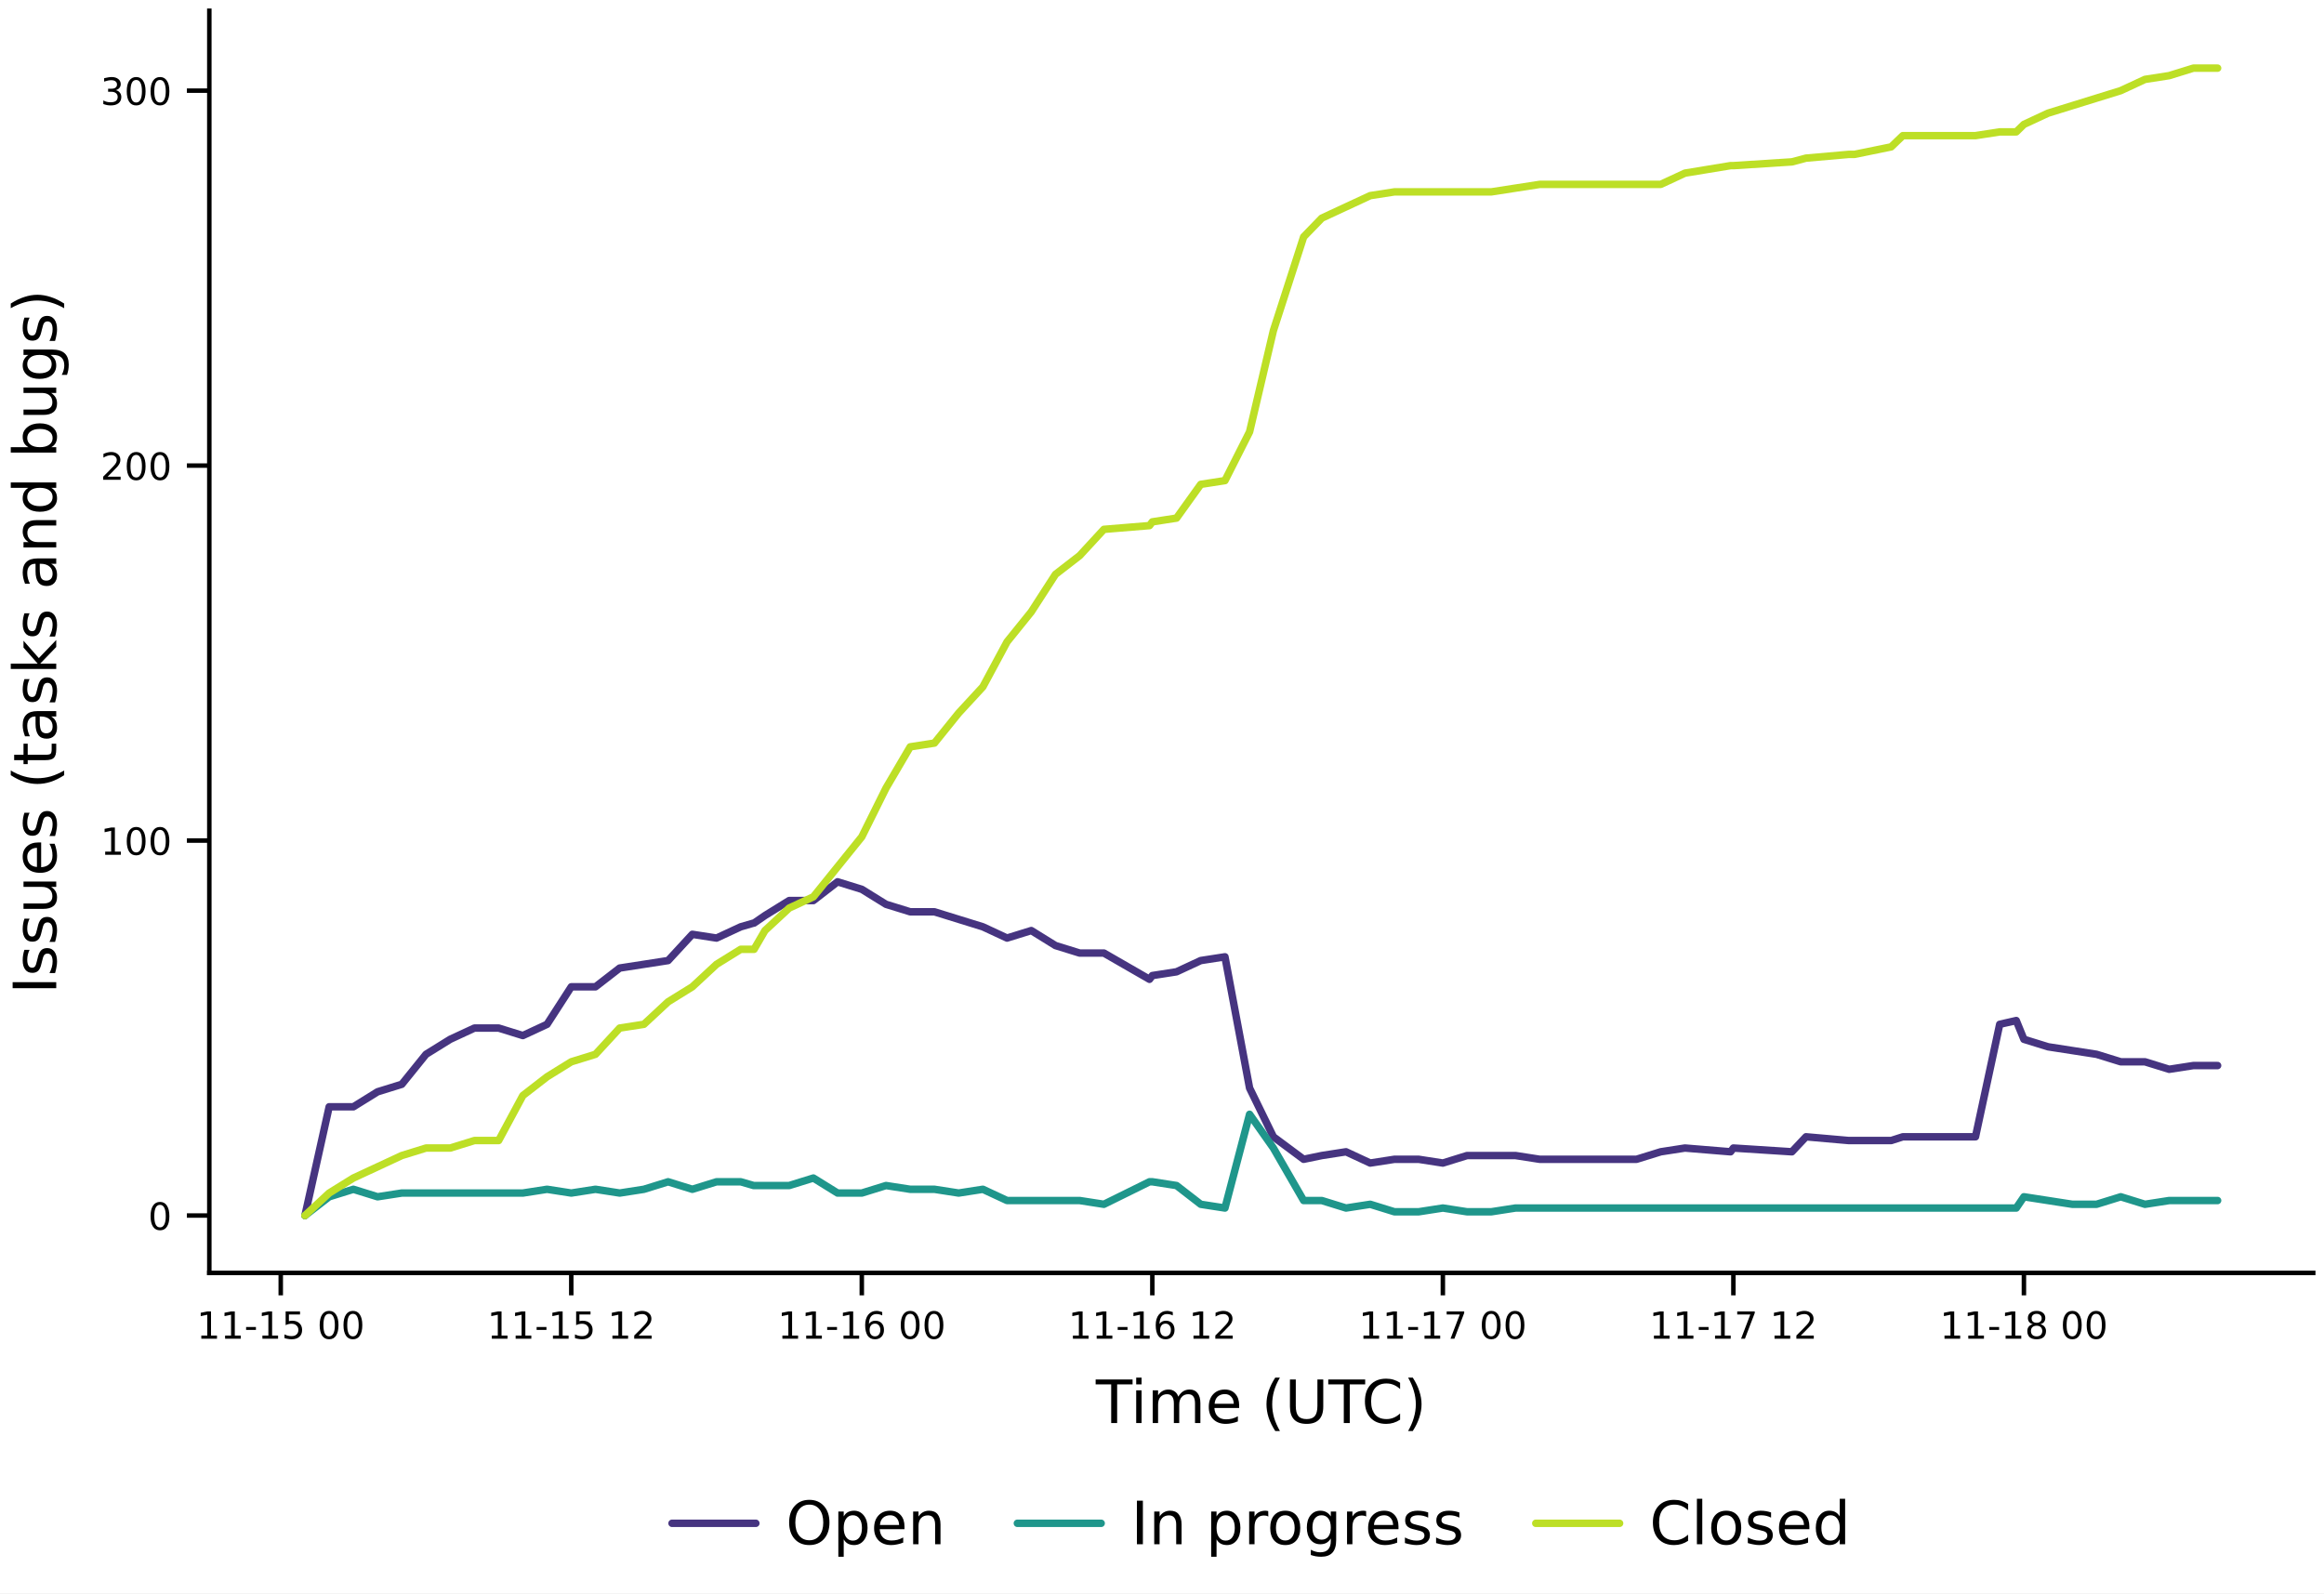
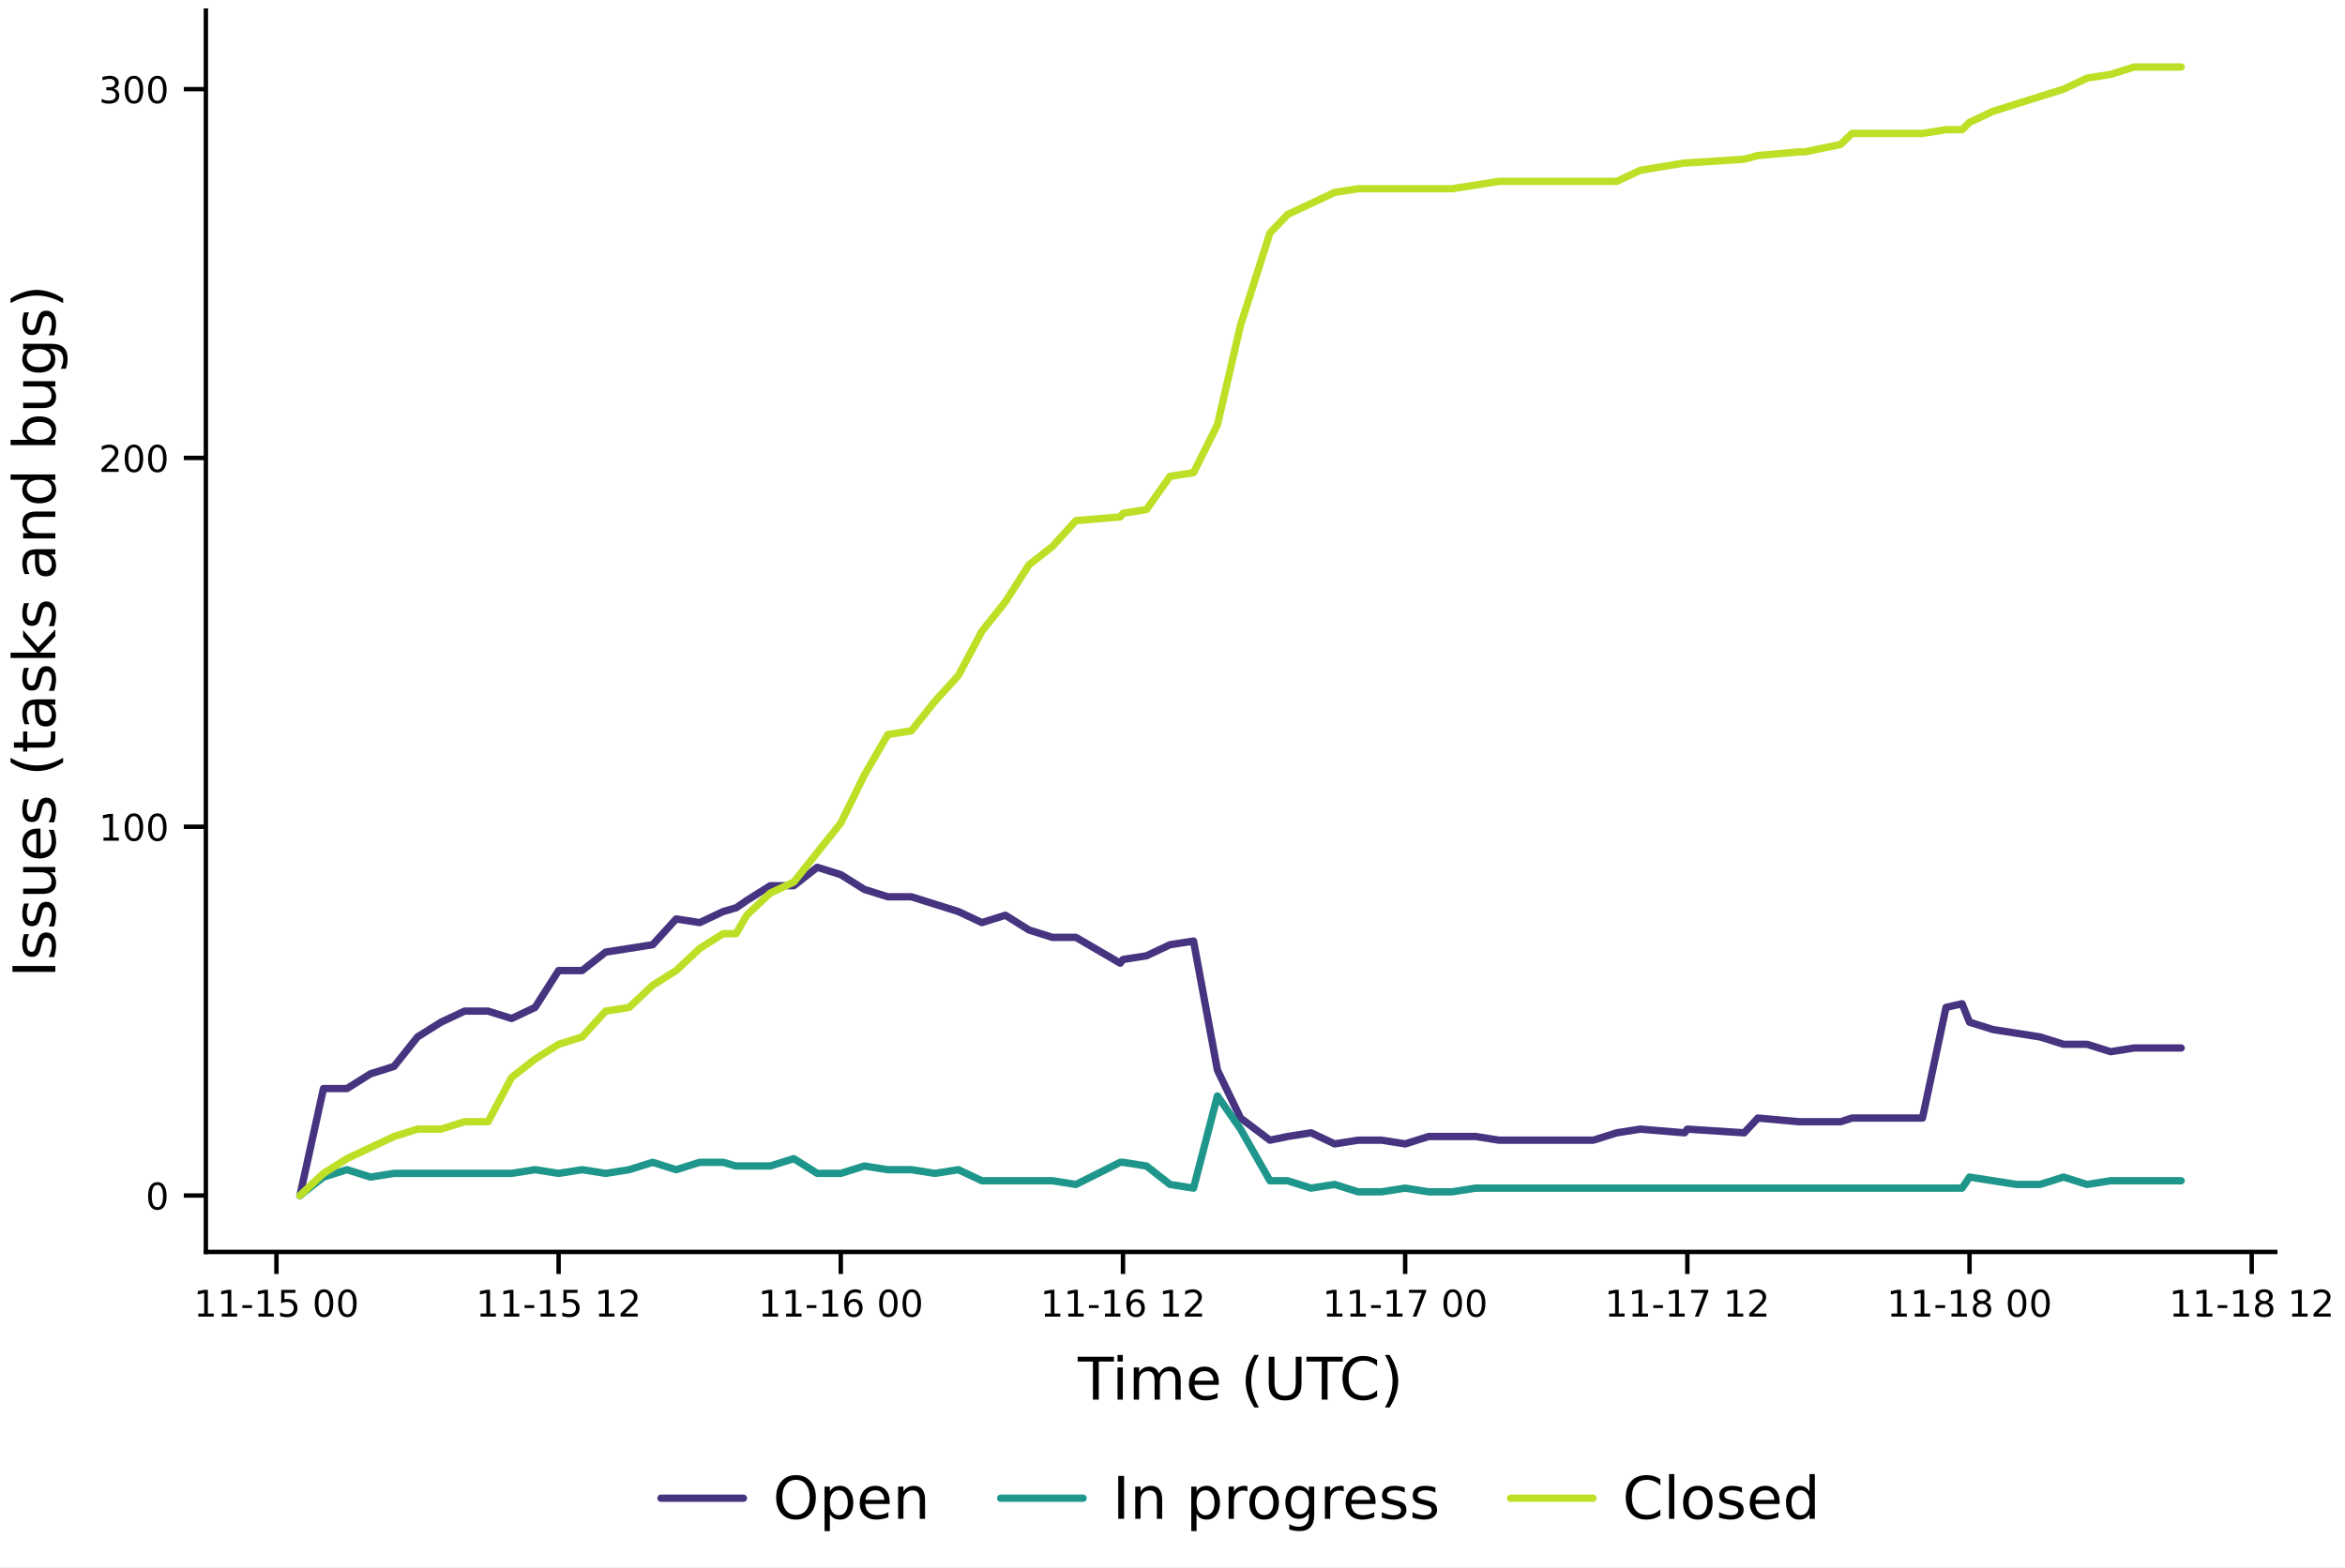
- <svg xmlns="http://www.w3.org/2000/svg" xmlns:xlink="http://www.w3.org/1999/xlink" width="310.696pt" height="213.046pt" viewBox="0 0 310.696 213.046" version="1.1">
+ <svg xmlns="http://www.w3.org/2000/svg" xmlns:xlink="http://www.w3.org/1999/xlink" width="318.74pt" height="213.046pt" viewBox="0 0 318.74 213.046" version="1.1">
  <defs>
    <style type="text/css">*{stroke-linejoin: round; stroke-linecap: butt}</style>
  </defs>
  <g id="figure_1">
    <g id="patch_1">
-       <path d="M -0 213.046  L 310.696 213.046  L 310.696 0  L -0 0  z " style="fill: #ffffff" />
+       <path d="M 0 213.046  L 318.74 213.046  L 318.74 0  L 0 0  z " style="fill: #ffffff" />
    </g>
    <g id="axes_1">
      <g id="patch_2">
        <path d="M 27.984 170.203  L 309.256 170.203  L 309.256 1.44  L 27.984 1.44  z " style="fill: #ffffff" />
      </g>
      <g id="matplotlib.axis_1">
        <g id="xtick_1">
          <g id="line2d_1">
            <defs>
-               <path id="md7b41be123" d="M 0 0  L 0 3  " style="stroke: #000000; stroke-width: 0.6" />
+               <path id="m36146bb6ac" d="M 0 0  L 0 3  " style="stroke: #000000; stroke-width: 0.6" />
            </defs>
            <g>
-               <use xlink:href="#md7b41be123" x="37.533" y="170.203" style="stroke: #000000; stroke-width: 0.6" />
+               <use xlink:href="#m36146bb6ac" x="37.573" y="170.203" style="stroke: #000000; stroke-width: 0.6" />
            </g>
          </g>
          <g id="text_1">
-             <text style="font-size: 5px; font-family: 'DejaVu Sans', sans-serif; text-anchor: middle" x="37.533" y="179.002" transform="rotate(-0 37.53272 179.0017)">11-15 00</text>
+             <text style="font-size: 5px; font-family: 'DejaVu Sans', sans-serif; text-anchor: middle" x="37.573" y="179.002" transform="rotate(-0 37.57317 179.0017)">11-15 00</text>
          </g>
        </g>
        <g id="xtick_2">
          <g id="line2d_2">
            <g>
-               <use xlink:href="#md7b41be123" x="76.373" y="170.203" style="stroke: #000000; stroke-width: 0.6" />
+               <use xlink:href="#m36146bb6ac" x="75.928" y="170.203" style="stroke: #000000; stroke-width: 0.6" />
            </g>
          </g>
          <g id="text_2">
-             <text style="font-size: 5px; font-family: 'DejaVu Sans', sans-serif; text-anchor: middle" x="76.373" y="179.002" transform="rotate(-0 76.37342 179.0017)">11-15 12</text>
+             <text style="font-size: 5px; font-family: 'DejaVu Sans', sans-serif; text-anchor: middle" x="75.928" y="179.002" transform="rotate(-0 75.92837 179.0017)">11-15 12</text>
          </g>
        </g>
        <g id="xtick_3">
          <g id="line2d_3">
            <g>
-               <use xlink:href="#md7b41be123" x="115.214" y="170.203" style="stroke: #000000; stroke-width: 0.6" />
+               <use xlink:href="#m36146bb6ac" x="114.284" y="170.203" style="stroke: #000000; stroke-width: 0.6" />
            </g>
          </g>
          <g id="text_3">
-             <text style="font-size: 5px; font-family: 'DejaVu Sans', sans-serif; text-anchor: middle" x="115.214" y="179.002" transform="rotate(-0 115.2141 179.0017)">11-16 00</text>
+             <text style="font-size: 5px; font-family: 'DejaVu Sans', sans-serif; text-anchor: middle" x="114.284" y="179.002" transform="rotate(-0 114.2836 179.0017)">11-16 00</text>
          </g>
        </g>
        <g id="xtick_4">
          <g id="line2d_4">
            <g>
-               <use xlink:href="#md7b41be123" x="154.055" y="170.203" style="stroke: #000000; stroke-width: 0.6" />
+               <use xlink:href="#m36146bb6ac" x="152.639" y="170.203" style="stroke: #000000; stroke-width: 0.6" />
            </g>
          </g>
          <g id="text_4">
-             <text style="font-size: 5px; font-family: 'DejaVu Sans', sans-serif; text-anchor: middle" x="154.055" y="179.002" transform="rotate(-0 154.0548 179.0017)">11-16 12</text>
+             <text style="font-size: 5px; font-family: 'DejaVu Sans', sans-serif; text-anchor: middle" x="152.639" y="179.002" transform="rotate(-0 152.6388 179.0017)">11-16 12</text>
          </g>
        </g>
        <g id="xtick_5">
          <g id="line2d_5">
            <g>
-               <use xlink:href="#md7b41be123" x="192.896" y="170.203" style="stroke: #000000; stroke-width: 0.6" />
+               <use xlink:href="#m36146bb6ac" x="190.994" y="170.203" style="stroke: #000000; stroke-width: 0.6" />
            </g>
          </g>
          <g id="text_5">
-             <text style="font-size: 5px; font-family: 'DejaVu Sans', sans-serif; text-anchor: middle" x="192.896" y="179.002" transform="rotate(-0 192.8955 179.0017)">11-17 00</text>
+             <text style="font-size: 5px; font-family: 'DejaVu Sans', sans-serif; text-anchor: middle" x="190.994" y="179.002" transform="rotate(-0 190.994 179.0017)">11-17 00</text>
          </g>
        </g>
        <g id="xtick_6">
          <g id="line2d_6">
            <g>
-               <use xlink:href="#md7b41be123" x="231.736" y="170.203" style="stroke: #000000; stroke-width: 0.6" />
+               <use xlink:href="#m36146bb6ac" x="229.349" y="170.203" style="stroke: #000000; stroke-width: 0.6" />
            </g>
          </g>
          <g id="text_6">
-             <text style="font-size: 5px; font-family: 'DejaVu Sans', sans-serif; text-anchor: middle" x="231.736" y="179.002" transform="rotate(-0 231.7362 179.0017)">11-17 12</text>
+             <text style="font-size: 5px; font-family: 'DejaVu Sans', sans-serif; text-anchor: middle" x="229.349" y="179.002" transform="rotate(-0 229.3492 179.0017)">11-17 12</text>
          </g>
        </g>
        <g id="xtick_7">
          <g id="line2d_7">
            <g>
-               <use xlink:href="#md7b41be123" x="270.577" y="170.203" style="stroke: #000000; stroke-width: 0.6" />
+               <use xlink:href="#m36146bb6ac" x="267.704" y="170.203" style="stroke: #000000; stroke-width: 0.6" />
            </g>
          </g>
          <g id="text_7">
-             <text style="font-size: 5px; font-family: 'DejaVu Sans', sans-serif; text-anchor: middle" x="270.577" y="179.002" transform="rotate(-0 270.577 179.0017)">11-18 00</text>
+             <text style="font-size: 5px; font-family: 'DejaVu Sans', sans-serif; text-anchor: middle" x="267.704" y="179.002" transform="rotate(-0 267.7044 179.0017)">11-18 00</text>
          </g>
        </g>
-         <g id="text_8">
+         <g id="xtick_8">
+           <g id="line2d_8">
+             <g>
+               <use xlink:href="#m36146bb6ac" x="306.06" y="170.203" style="stroke: #000000; stroke-width: 0.6" />
+             </g>
+           </g>
+           <g id="text_8">
+             <text style="font-size: 5px; font-family: 'DejaVu Sans', sans-serif; text-anchor: middle" x="306.06" y="179.002" transform="rotate(-0 306.0596 179.0017)">11-18 12</text>
+           </g>
+         </g>
+         <g id="text_9">
          <text style="font-size: 8px; font-family: 'DejaVu Sans', sans-serif; text-anchor: middle" x="168.62" y="190.282" transform="rotate(-0 168.6201 190.2816)">Time (UTC)</text>
        </g>
      </g>
      <g id="matplotlib.axis_2">
        <g id="ytick_1">
-           <g id="line2d_8">
+           <g id="line2d_9">
            <defs>
-               <path id="m8b65e0ac6e" d="M 0 0  L -3 0  " style="stroke: #000000; stroke-width: 0.6" />
+               <path id="m800f688f94" d="M 0 0  L -3 0  " style="stroke: #000000; stroke-width: 0.6" />
            </defs>
            <g>
-               <use xlink:href="#m8b65e0ac6e" x="27.984" y="162.532" style="stroke: #000000; stroke-width: 0.6" />
+               <use xlink:href="#m800f688f94" x="27.984" y="162.532" style="stroke: #000000; stroke-width: 0.6" />
            </g>
          </g>
-           <g id="text_9">
+           <g id="text_10">
            <text style="font-size: 5px; font-family: 'DejaVu Sans', sans-serif; text-anchor: end" x="22.984" y="164.431" transform="rotate(-0 22.98438 164.4312)">0</text>
          </g>
        </g>
        <g id="ytick_2">
-           <g id="line2d_9">
+           <g id="line2d_10">
            <g>
-               <use xlink:href="#m8b65e0ac6e" x="27.984" y="112.394" style="stroke: #000000; stroke-width: 0.6" />
+               <use xlink:href="#m800f688f94" x="27.984" y="112.394" style="stroke: #000000; stroke-width: 0.6" />
            </g>
          </g>
-           <g id="text_10">
+           <g id="text_11">
            <text style="font-size: 5px; font-family: 'DejaVu Sans', sans-serif; text-anchor: end" x="22.984" y="114.294" transform="rotate(-0 22.98438 114.2937)">100</text>
          </g>
        </g>
        <g id="ytick_3">
-           <g id="line2d_10">
+           <g id="line2d_11">
            <g>
-               <use xlink:href="#m8b65e0ac6e" x="27.984" y="62.257" style="stroke: #000000; stroke-width: 0.6" />
+               <use xlink:href="#m800f688f94" x="27.984" y="62.257" style="stroke: #000000; stroke-width: 0.6" />
            </g>
          </g>
-           <g id="text_11">
+           <g id="text_12">
            <text style="font-size: 5px; font-family: 'DejaVu Sans', sans-serif; text-anchor: end" x="22.984" y="64.156" transform="rotate(-0 22.98438 64.15622)">200</text>
          </g>
        </g>
        <g id="ytick_4">
-           <g id="line2d_11">
+           <g id="line2d_12">
            <g>
-               <use xlink:href="#m8b65e0ac6e" x="27.984" y="12.119" style="stroke: #000000; stroke-width: 0.6" />
+               <use xlink:href="#m800f688f94" x="27.984" y="12.119" style="stroke: #000000; stroke-width: 0.6" />
            </g>
          </g>
-           <g id="text_12">
+           <g id="text_13">
            <text style="font-size: 5px; font-family: 'DejaVu Sans', sans-serif; text-anchor: end" x="22.984" y="14.019" transform="rotate(-0 22.98438 14.0187)">300</text>
          </g>
        </g>
-         <g id="text_13">
+         <g id="text_14">
          <text style="font-size: 8px; font-family: 'DejaVu Sans', sans-serif; text-anchor: middle" x="7.519" y="85.821" transform="rotate(-90 7.51875 85.82143)">Issues (tasks and bugs)</text>
        </g>
      </g>
-       <g id="line2d_12">
-         <path d="M 40.769 162.532  L 44.006 147.992  L 47.243 147.992  L 50.48 145.986  L 53.716 144.984  L 56.953 140.973  L 60.19 138.967  L 63.427 137.463  L 66.663 137.463  L 69.9 138.466  L 73.137 136.962  L 76.373 131.948  L 79.61 131.948  L 82.847 129.441  L 86.084 128.94  L 89.32 128.438  L 92.557 124.929  L 95.794 125.43  L 99.03 123.926  L 100.757 123.425  L 100.811 123.425  L 102.267 122.422  L 105.504 120.416  L 108.741 120.416  L 111.977 117.909  L 115.214 118.912  L 118.451 120.918  L 121.688 121.92  L 124.924 121.92  L 128.161 122.923  L 131.398 123.926  L 134.634 125.43  L 137.871 124.427  L 141.108 126.433  L 144.345 127.436  L 147.581 127.436  L 153.677 130.945  L 154.055 130.444  L 157.292 129.942  L 160.528 128.438  L 163.765 127.937  L 167.056 145.485  L 170.238 152.003  L 174.284 155.011  L 176.712 154.51  L 179.949 154.008  L 183.185 155.513  L 186.422 155.011  L 189.659 155.011  L 192.896 155.513  L 196.132 154.51  L 199.369 154.51  L 202.606 154.51  L 205.842 155.011  L 209.079 155.011  L 212.316 155.011  L 215.553 155.011  L 218.789 155.011  L 222.026 154.008  L 225.263 153.507  L 231.359 154.008  L 231.736 153.507  L 239.558 154.008  L 241.446 152.003  L 247.165 152.504  L 247.92 152.504  L 252.829 152.504  L 254.393 152.003  L 257.63 152.003  L 260.867 152.003  L 264.103 152.003  L 267.34 136.962  L 269.552 136.46  L 270.577 138.967  L 273.814 139.97  L 277.05 140.471  L 280.287 140.973  L 283.524 141.975  L 286.761 141.975  L 289.997 142.978  L 293.234 142.477  L 296.471 142.477  " clip-path="url(#pc9236f48d1)" style="fill: none; stroke: #463480; stroke-linecap: round" />
-       </g>
      <g id="line2d_13">
-         <path d="M 40.769 162.532  L 44.006 160.025  L 47.243 159.022  L 50.48 160.025  L 53.716 159.524  L 56.953 159.524  L 60.19 159.524  L 63.427 159.524  L 66.663 159.524  L 69.9 159.524  L 73.137 159.022  L 76.373 159.524  L 79.61 159.022  L 82.847 159.524  L 86.084 159.022  L 89.32 158.019  L 92.557 159.022  L 95.794 158.019  L 99.03 158.019  L 100.757 158.521  L 100.811 158.521  L 102.267 158.521  L 105.504 158.521  L 108.741 157.518  L 111.977 159.524  L 115.214 159.524  L 118.451 158.521  L 121.688 159.022  L 124.924 159.022  L 128.161 159.524  L 131.398 159.022  L 134.634 160.526  L 137.871 160.526  L 141.108 160.526  L 144.345 160.526  L 147.581 161.028  L 153.677 158.019  L 154.055 158.019  L 157.292 158.521  L 160.528 161.028  L 163.765 161.529  L 167.056 148.995  L 170.238 153.507  L 174.284 160.526  L 176.712 160.526  L 179.949 161.529  L 183.185 161.028  L 186.422 162.03  L 189.659 162.03  L 192.896 161.529  L 196.132 162.03  L 199.369 162.03  L 202.606 161.529  L 205.842 161.529  L 209.079 161.529  L 212.316 161.529  L 215.553 161.529  L 218.789 161.529  L 222.026 161.529  L 225.263 161.529  L 231.359 161.529  L 231.736 161.529  L 239.558 161.529  L 241.446 161.529  L 247.165 161.529  L 247.92 161.529  L 252.829 161.529  L 254.393 161.529  L 257.63 161.529  L 260.867 161.529  L 264.103 161.529  L 267.34 161.529  L 269.552 161.529  L 270.577 160.025  L 273.814 160.526  L 277.05 161.028  L 280.287 161.028  L 283.524 160.025  L 286.761 161.028  L 289.997 160.526  L 293.234 160.526  L 296.471 160.526  " clip-path="url(#pc9236f48d1)" style="fill: none; stroke: #1f968b; stroke-linecap: round" />
+         <path d="M 40.769 162.532  L 43.966 147.992  L 47.162 147.992  L 50.358 145.986  L 53.555 144.984  L 56.751 140.973  L 59.947 138.967  L 63.143 137.463  L 66.34 137.463  L 69.536 138.466  L 72.732 136.962  L 75.928 131.948  L 79.125 131.948  L 82.321 129.441  L 85.517 128.94  L 88.713 128.438  L 91.91 124.929  L 95.106 125.43  L 98.302 123.926  L 100.007 123.425  L 100.06 123.425  L 101.499 122.422  L 104.695 120.416  L 107.891 120.416  L 111.087 117.909  L 114.284 118.912  L 117.48 120.918  L 120.676 121.92  L 123.872 121.92  L 127.069 122.923  L 130.265 123.926  L 133.461 125.43  L 136.657 124.427  L 139.854 126.433  L 143.05 127.436  L 146.246 127.436  L 152.266 130.945  L 152.639 130.444  L 155.835 129.942  L 159.031 128.438  L 162.228 127.937  L 165.477 145.485  L 168.62 152.003  L 172.615 155.011  L 175.013 154.51  L 178.209 154.008  L 181.405 155.513  L 184.601 155.011  L 187.798 155.011  L 190.994 155.513  L 194.19 154.51  L 197.386 154.51  L 200.583 154.51  L 203.779 155.011  L 206.975 155.011  L 210.172 155.011  L 213.368 155.011  L 216.564 155.011  L 219.76 154.008  L 222.957 153.507  L 228.976 154.008  L 229.349 153.507  L 237.073 154.008  L 238.938 152.003  L 244.585 152.504  L 245.33 152.504  L 250.178 152.504  L 251.723 152.003  L 254.919 152.003  L 258.116 152.003  L 261.312 152.003  L 264.508 136.962  L 266.692 136.46  L 267.704 138.967  L 270.901 139.97  L 274.097 140.471  L 277.293 140.973  L 280.489 141.975  L 283.686 141.975  L 286.882 142.978  L 290.078 142.477  L 293.274 142.477  L 296.471 142.477  " clip-path="url(#pb727e8a77e)" style="fill: none; stroke: #463480; stroke-linecap: round" />
      </g>
      <g id="line2d_14">
-         <path d="M 40.769 162.532  L 44.006 159.524  L 47.243 157.518  L 50.48 156.014  L 53.716 154.51  L 56.953 153.507  L 60.19 153.507  L 63.427 152.504  L 66.663 152.504  L 69.9 146.488  L 73.137 143.981  L 76.373 141.975  L 79.61 140.973  L 82.847 137.463  L 86.084 136.962  L 89.32 133.953  L 92.557 131.948  L 95.794 128.94  L 99.03 126.934  L 100.757 126.934  L 100.811 126.934  L 102.267 124.427  L 105.504 121.419  L 108.741 119.915  L 111.977 115.904  L 115.214 111.893  L 118.451 105.375  L 121.688 99.86  L 124.924 99.359  L 128.161 95.348  L 131.398 91.838  L 134.634 85.821  L 137.871 81.81  L 141.108 76.797  L 144.345 74.29  L 147.581 70.78  L 153.677 70.279  L 154.055 69.777  L 157.292 69.276  L 160.528 64.764  L 163.765 64.262  L 167.056 57.744  L 170.238 44.207  L 174.284 31.673  L 176.712 29.166  L 179.949 27.662  L 183.185 26.158  L 186.422 25.656  L 189.659 25.656  L 192.896 25.656  L 196.132 25.656  L 199.369 25.656  L 202.606 25.155  L 205.842 24.654  L 209.079 24.654  L 212.316 24.654  L 215.553 24.654  L 218.789 24.654  L 222.026 24.654  L 225.263 23.15  L 231.359 22.147  L 231.736 22.147  L 239.558 21.645  L 241.446 21.144  L 247.165 20.643  L 247.92 20.643  L 252.829 19.64  L 254.393 18.136  L 257.63 18.136  L 260.867 18.136  L 264.103 18.136  L 267.34 17.634  L 269.552 17.634  L 270.577 16.632  L 273.814 15.128  L 277.05 14.125  L 280.287 13.122  L 283.524 12.119  L 286.761 10.615  L 289.997 10.114  L 293.234 9.111  L 296.471 9.111  " clip-path="url(#pc9236f48d1)" style="fill: none; stroke: #bddf26; stroke-linecap: round" />
+         <path d="M 40.769 162.532  L 43.966 160.025  L 47.162 159.022  L 50.358 160.025  L 53.555 159.524  L 56.751 159.524  L 59.947 159.524  L 63.143 159.524  L 66.34 159.524  L 69.536 159.524  L 72.732 159.022  L 75.928 159.524  L 79.125 159.022  L 82.321 159.524  L 85.517 159.022  L 88.713 158.019  L 91.91 159.022  L 95.106 158.019  L 98.302 158.019  L 100.007 158.521  L 100.06 158.521  L 101.499 158.521  L 104.695 158.521  L 107.891 157.518  L 111.087 159.524  L 114.284 159.524  L 117.48 158.521  L 120.676 159.022  L 123.872 159.022  L 127.069 159.524  L 130.265 159.022  L 133.461 160.526  L 136.657 160.526  L 139.854 160.526  L 143.05 160.526  L 146.246 161.028  L 152.266 158.019  L 152.639 158.019  L 155.835 158.521  L 159.031 161.028  L 162.228 161.529  L 165.477 148.995  L 168.62 153.507  L 172.615 160.526  L 175.013 160.526  L 178.209 161.529  L 181.405 161.028  L 184.601 162.03  L 187.798 162.03  L 190.994 161.529  L 194.19 162.03  L 197.386 162.03  L 200.583 161.529  L 203.779 161.529  L 206.975 161.529  L 210.172 161.529  L 213.368 161.529  L 216.564 161.529  L 219.76 161.529  L 222.957 161.529  L 228.976 161.529  L 229.349 161.529  L 237.073 161.529  L 238.938 161.529  L 244.585 161.529  L 245.33 161.529  L 250.178 161.529  L 251.723 161.529  L 254.919 161.529  L 258.116 161.529  L 261.312 161.529  L 264.508 161.529  L 266.692 161.529  L 267.704 160.025  L 270.901 160.526  L 274.097 161.028  L 277.293 161.028  L 280.489 160.025  L 283.686 161.028  L 286.882 160.526  L 290.078 160.526  L 293.274 160.526  L 296.471 160.526  " clip-path="url(#pb727e8a77e)" style="fill: none; stroke: #1f968b; stroke-linecap: round" />
+       </g>
+       <g id="line2d_15">
+         <path d="M 40.769 162.532  L 43.966 159.524  L 47.162 157.518  L 50.358 156.014  L 53.555 154.51  L 56.751 153.507  L 59.947 153.507  L 63.143 152.504  L 66.34 152.504  L 69.536 146.488  L 72.732 143.981  L 75.928 141.975  L 79.125 140.973  L 82.321 137.463  L 85.517 136.962  L 88.713 133.953  L 91.91 131.948  L 95.106 128.94  L 98.302 126.934  L 100.007 126.934  L 100.06 126.934  L 101.499 124.427  L 104.695 121.419  L 107.891 119.915  L 111.087 115.904  L 114.284 111.893  L 117.48 105.375  L 120.676 99.86  L 123.872 99.359  L 127.069 95.348  L 130.265 91.838  L 133.461 85.821  L 136.657 81.81  L 139.854 76.797  L 143.05 74.29  L 146.246 70.78  L 152.266 70.279  L 152.639 69.777  L 155.835 69.276  L 159.031 64.764  L 162.228 64.262  L 165.477 57.744  L 168.62 44.207  L 172.615 31.673  L 175.013 29.166  L 178.209 27.662  L 181.405 26.158  L 184.601 25.656  L 187.798 25.656  L 190.994 25.656  L 194.19 25.656  L 197.386 25.656  L 200.583 25.155  L 203.779 24.654  L 206.975 24.654  L 210.172 24.654  L 213.368 24.654  L 216.564 24.654  L 219.76 24.654  L 222.957 23.15  L 228.976 22.147  L 229.349 22.147  L 237.073 21.645  L 238.938 21.144  L 244.585 20.643  L 245.33 20.643  L 250.178 19.64  L 251.723 18.136  L 254.919 18.136  L 258.116 18.136  L 261.312 18.136  L 264.508 17.634  L 266.692 17.634  L 267.704 16.632  L 270.901 15.128  L 274.097 14.125  L 277.293 13.122  L 280.489 12.119  L 283.686 10.615  L 286.882 10.114  L 290.078 9.111  L 293.274 9.111  L 296.471 9.111  " clip-path="url(#pb727e8a77e)" style="fill: none; stroke: #bddf26; stroke-linecap: round" />
      </g>
      <g id="patch_3">
        <path d="M 27.984 170.203  L 27.984 1.44  " style="fill: none; stroke: #000000; stroke-width: 0.6; stroke-linejoin: miter; stroke-linecap: square" />
      </g>
      <g id="patch_4">
        <path d="M 27.984 170.203  L 309.256 170.203  " style="fill: none; stroke: #000000; stroke-width: 0.6; stroke-linejoin: miter; stroke-linecap: square" />
      </g>
      <g id="legend_1">
-         <g id="line2d_15">
+         <g id="line2d_16">
          <path d="M 89.846 203.684  L 95.446 203.684  L 101.046 203.684  " style="fill: none; stroke: #463480; stroke-linecap: round" />
        </g>
-         <g id="text_14">
+         <g id="text_15">
          <text style="font-size: 8px; font-family: 'DejaVu Sans', sans-serif; text-anchor: start" x="105.046" y="206.484" transform="rotate(-0 105.0457 206.4837)">Open</text>
        </g>
-         <g id="line2d_16">
+         <g id="line2d_17">
          <path d="M 136.014 203.684  L 141.614 203.684  L 147.214 203.684  " style="fill: none; stroke: #1f968b; stroke-linecap: round" />
        </g>
-         <g id="text_15">
+         <g id="text_16">
          <text style="font-size: 8px; font-family: 'DejaVu Sans', sans-serif; text-anchor: start" x="151.214" y="206.484" transform="rotate(-0 151.2145 206.4837)">In progress</text>
        </g>
-         <g id="line2d_17">
+         <g id="line2d_18">
          <path d="M 205.322 203.684  L 210.922 203.684  L 216.522 203.684  " style="fill: none; stroke: #bddf26; stroke-linecap: round" />
        </g>
-         <g id="text_16">
+         <g id="text_17">
          <text style="font-size: 8px; font-family: 'DejaVu Sans', sans-serif; text-anchor: start" x="220.522" y="206.484" transform="rotate(-0 220.522 206.4837)">Closed</text>
        </g>
      </g>
    </g>
  </g>
  <defs>
-     <clipPath id="pc9236f48d1">
+     <clipPath id="pb727e8a77e">
      <rect x="27.984" y="1.44" width="281.271" height="168.763" />
    </clipPath>
  </defs>
</svg>
